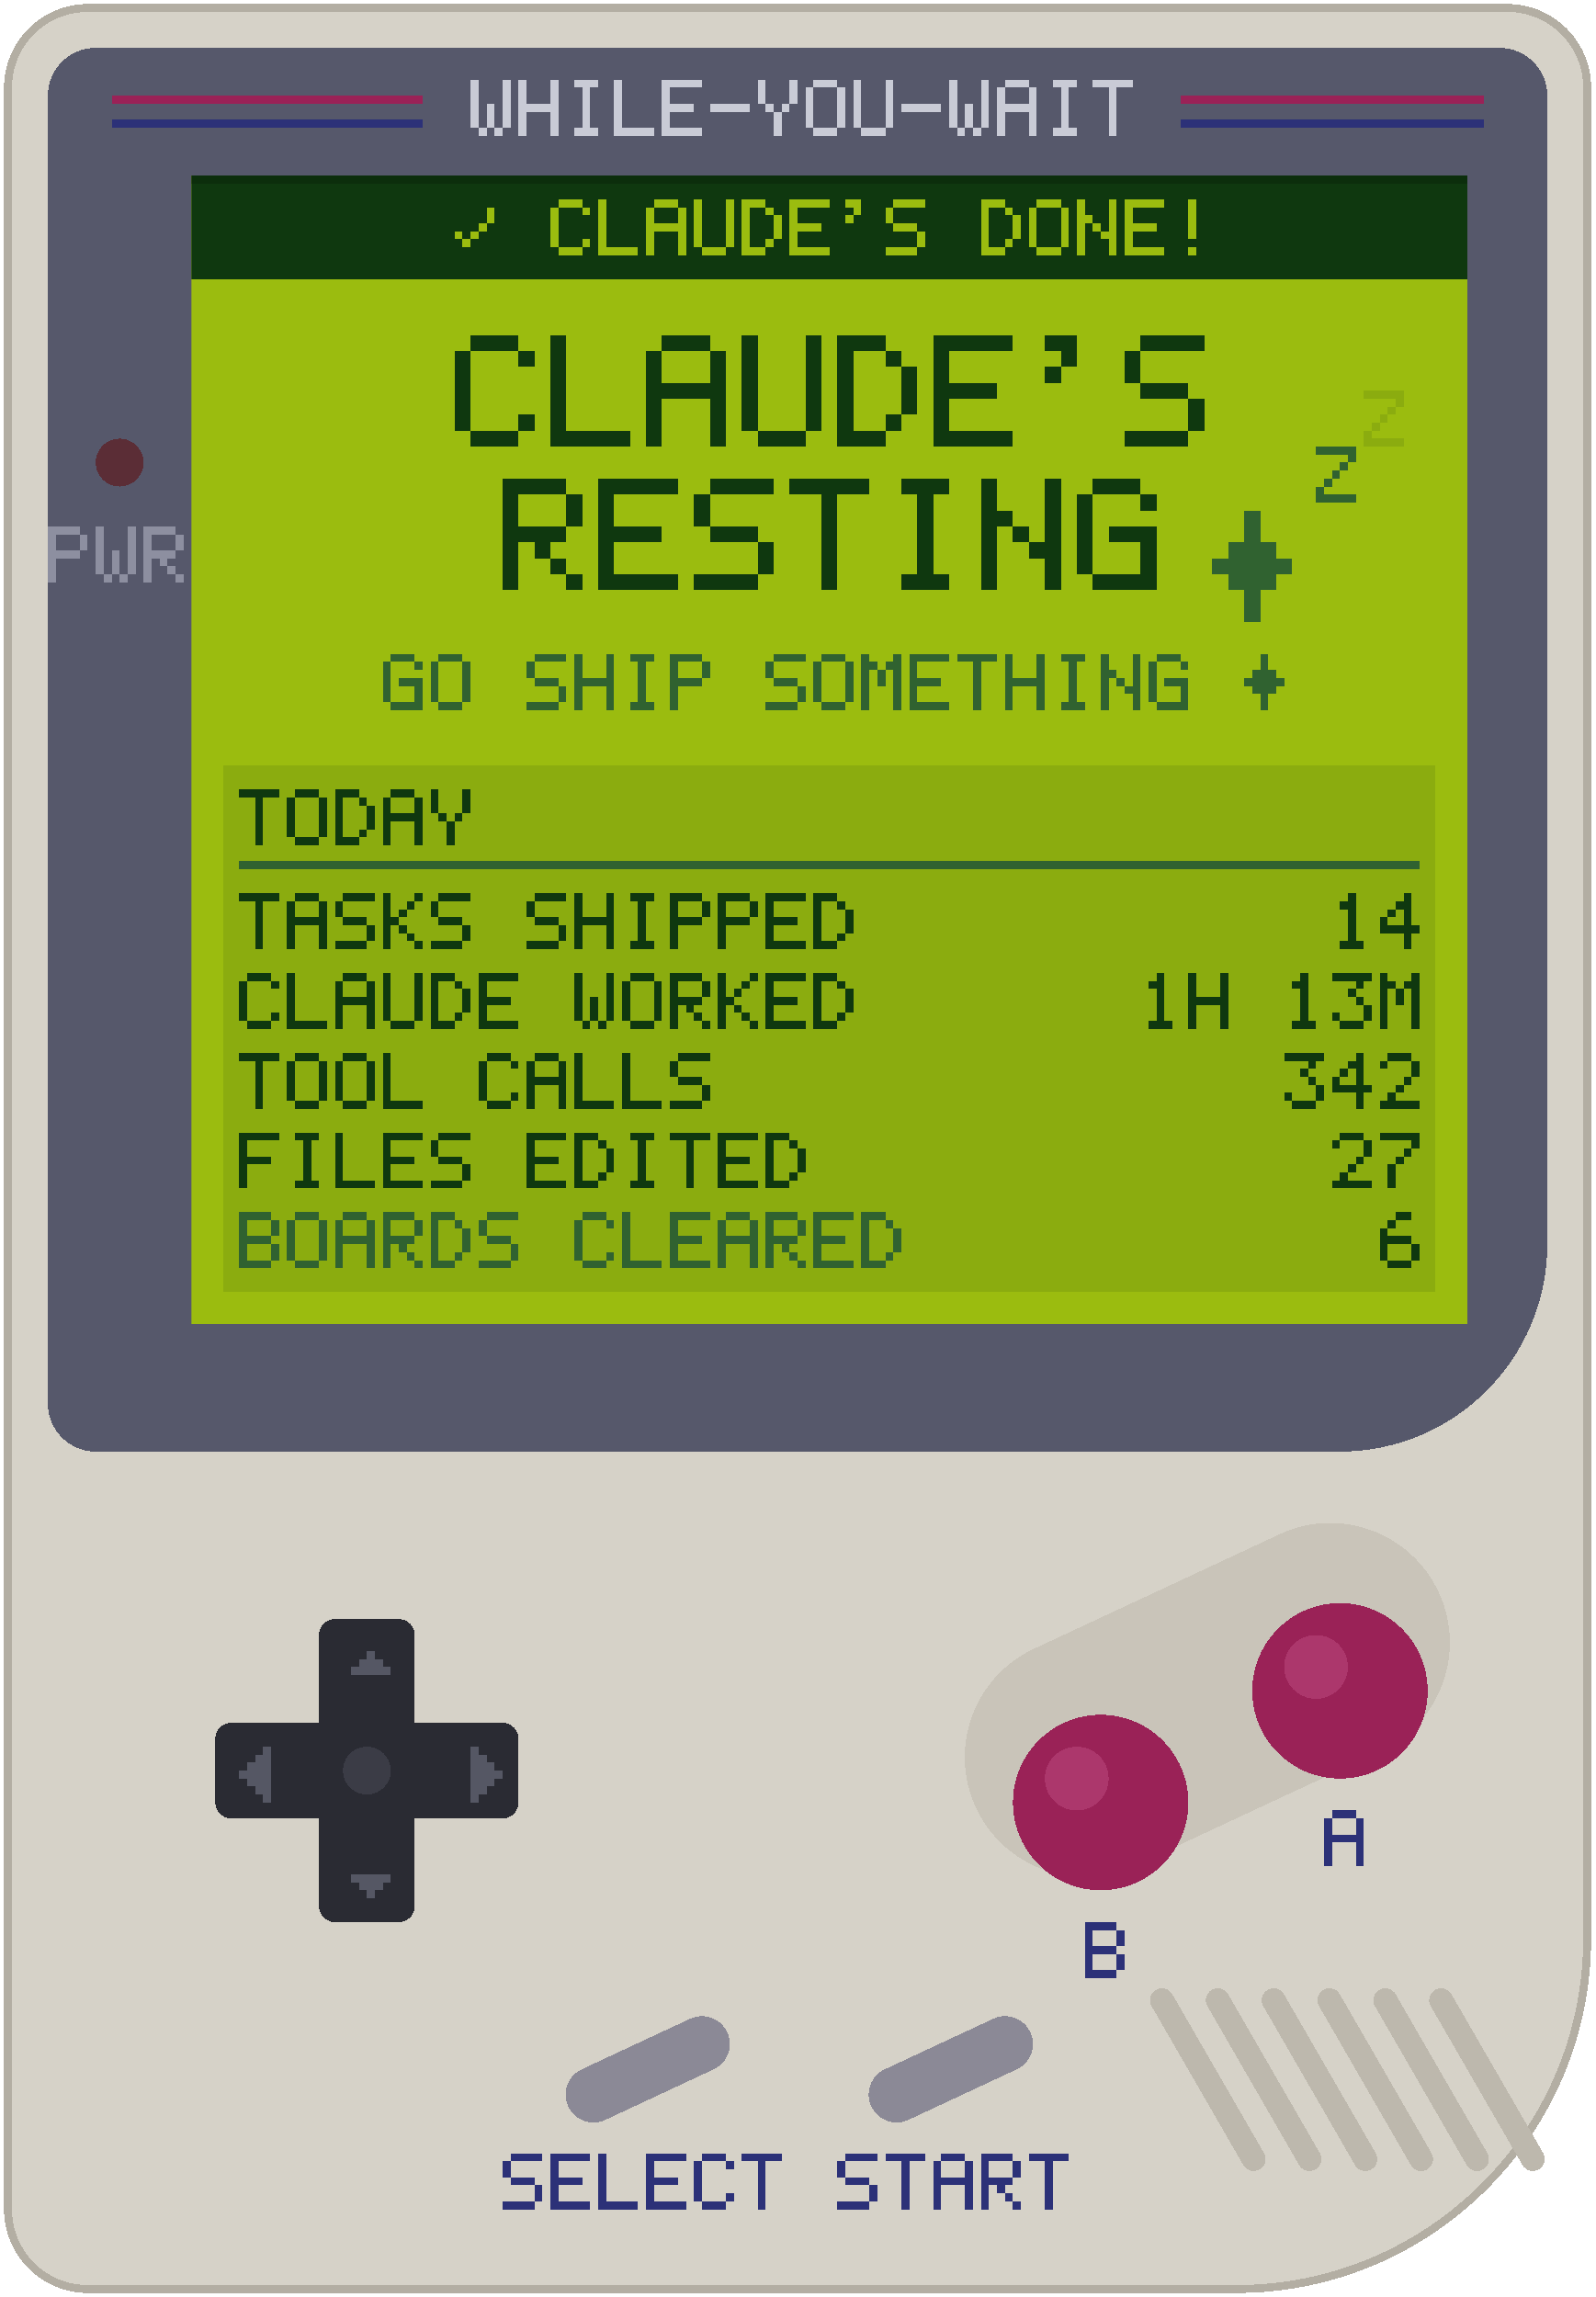
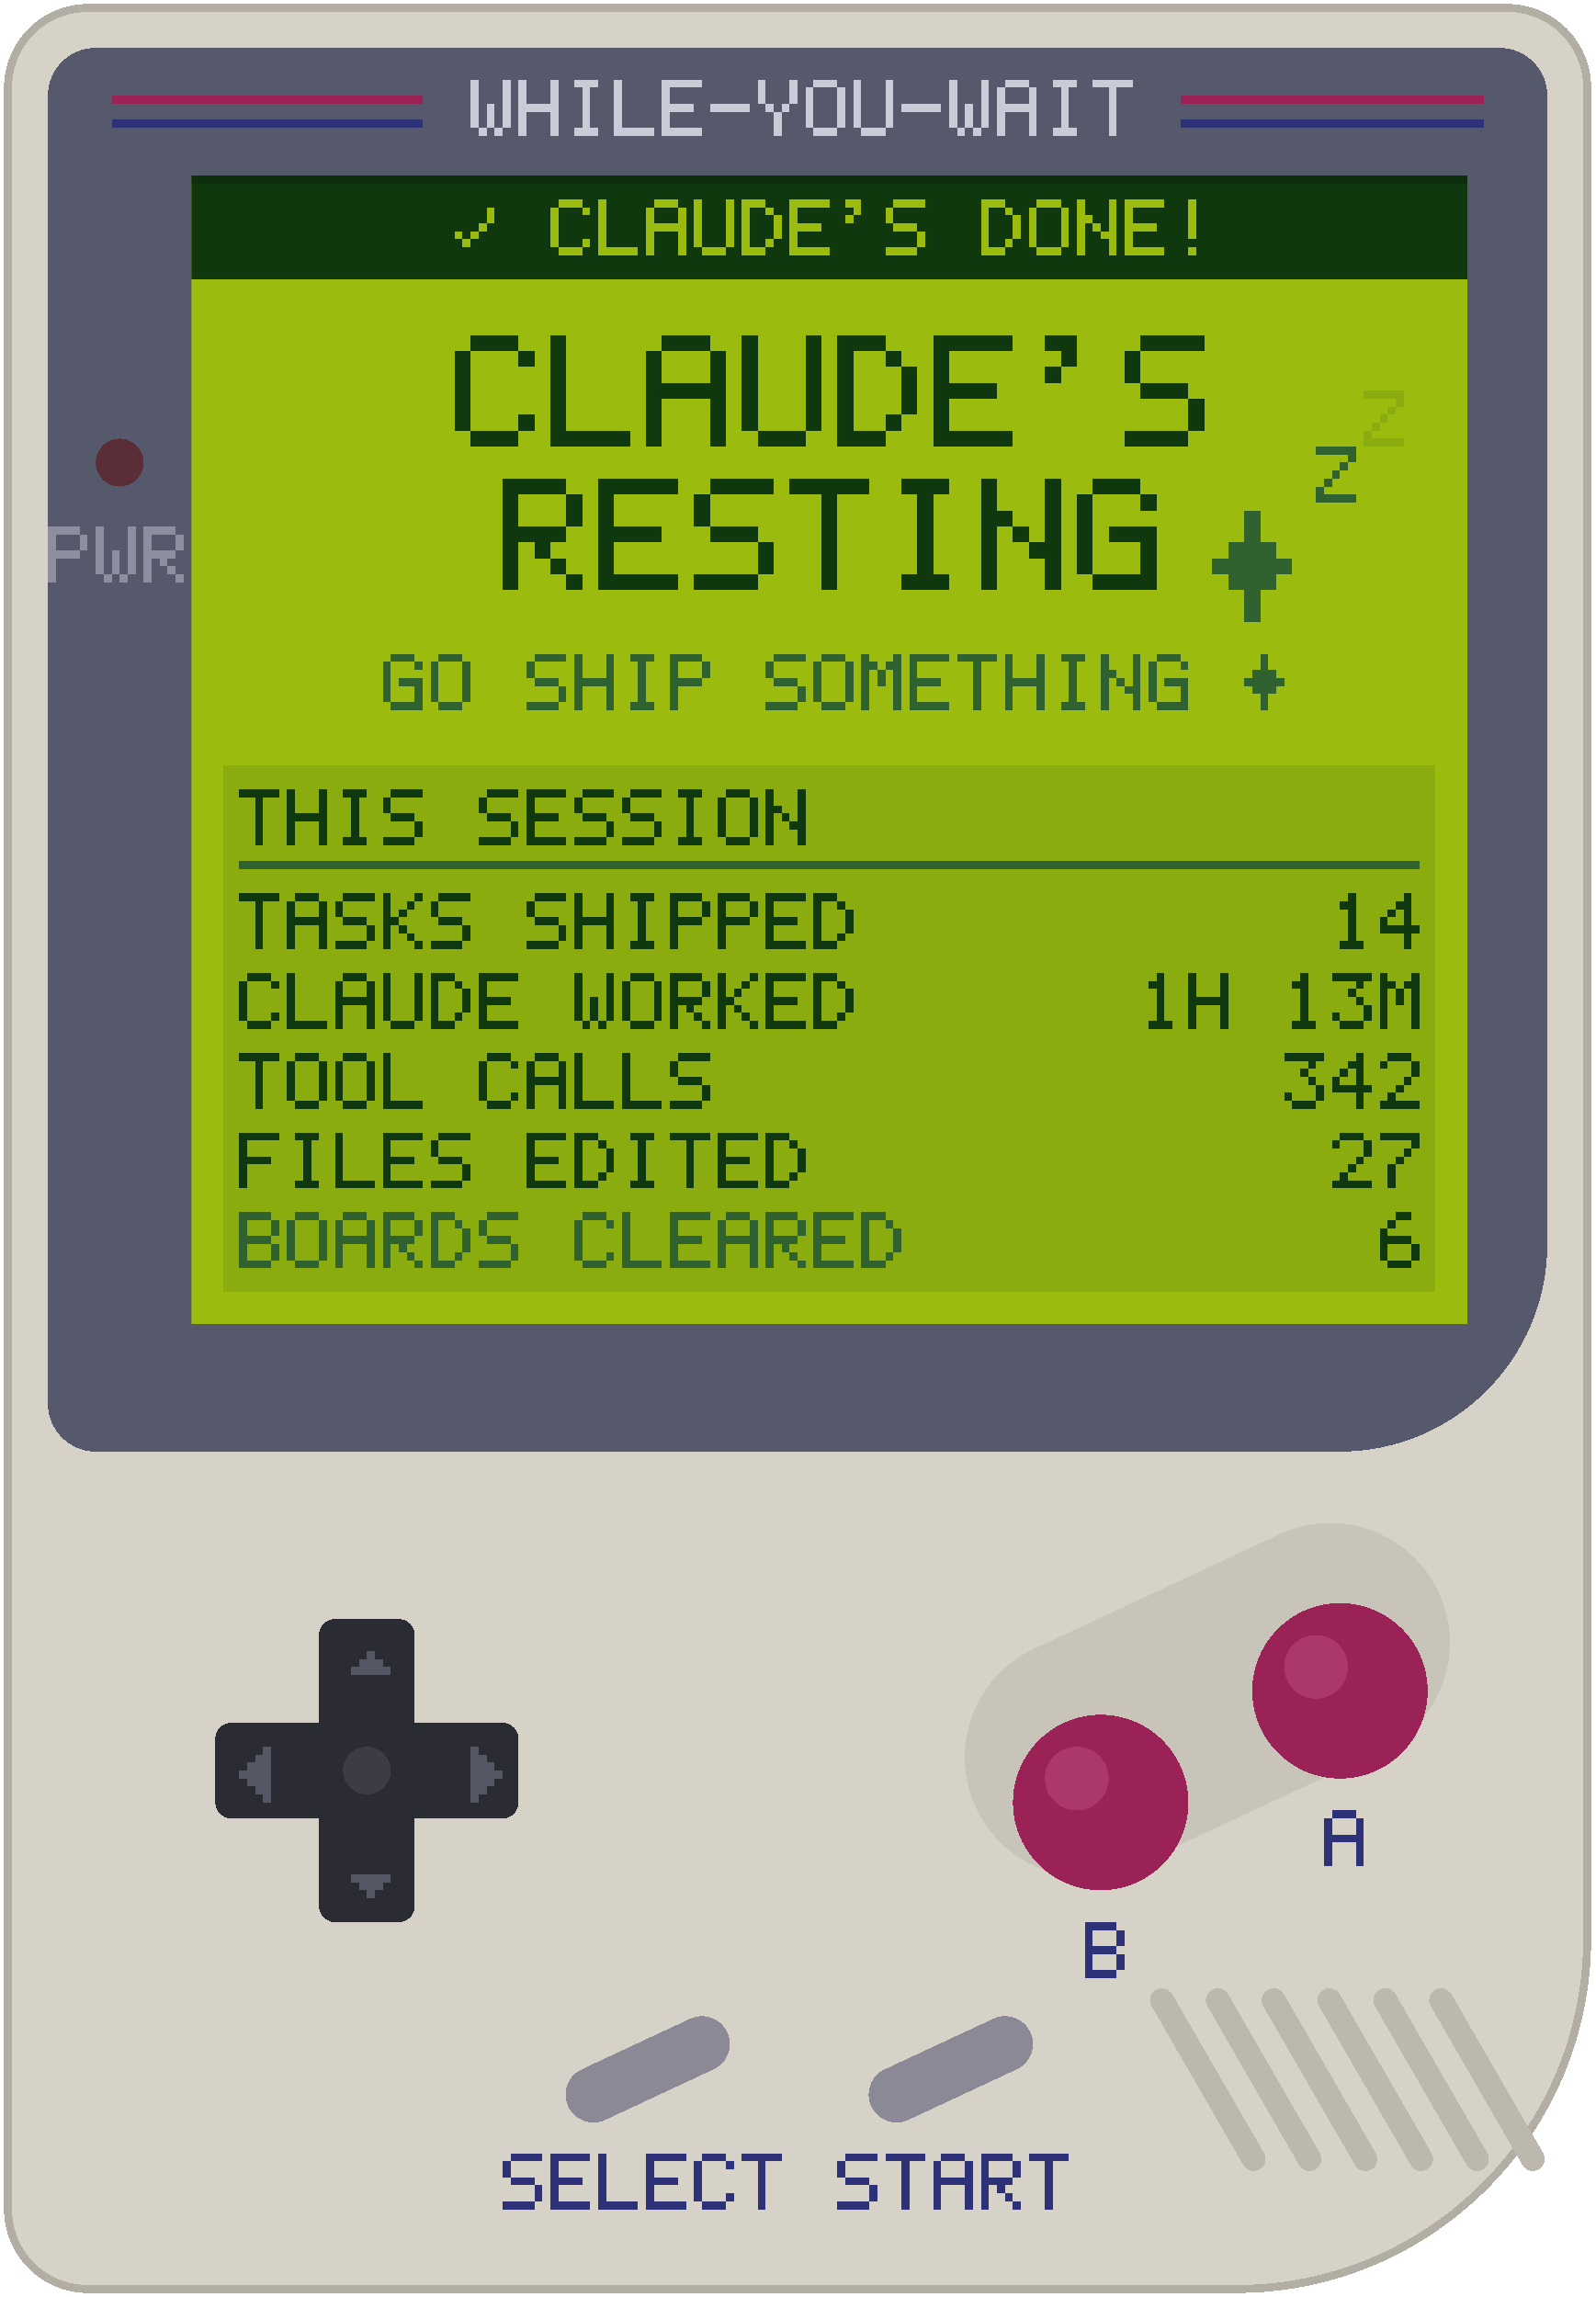
<svg xmlns="http://www.w3.org/2000/svg" viewBox="0 0 200 288" width="300" height="432" shape-rendering="crispEdges">
  <defs>
    <path id="a2713" d="M4 1h1v1h-1zM4 2h1v1h-1zM3 3h1v1h-1zM0 4h1v1h-1zM2 4h1v1h-1zM1 5h1v1h-1z" />
    <path id="a43" d="M1 0h3v1h-3zM0 1h1v1h-1zM4 1h1v1h-1zM0 2h1v1h-1zM0 3h1v1h-1zM0 4h1v1h-1zM0 5h1v1h-1zM4 5h1v1h-1zM1 6h3v1h-3z" />
    <path id="a4c" d="M0 0h1v1h-1zM0 1h1v1h-1zM0 2h1v1h-1zM0 3h1v1h-1zM0 4h1v1h-1zM0 5h1v1h-1zM0 6h5v1h-5z" />
    <path id="a41" d="M1 0h3v1h-3zM0 1h1v1h-1zM4 1h1v1h-1zM0 2h1v1h-1zM4 2h1v1h-1zM0 3h5v1h-5zM0 4h1v1h-1zM4 4h1v1h-1zM0 5h1v1h-1zM4 5h1v1h-1zM0 6h1v1h-1zM4 6h1v1h-1z" />
    <path id="a55" d="M0 0h1v1h-1zM4 0h1v1h-1zM0 1h1v1h-1zM4 1h1v1h-1zM0 2h1v1h-1zM4 2h1v1h-1zM0 3h1v1h-1zM4 3h1v1h-1zM0 4h1v1h-1zM4 4h1v1h-1zM0 5h1v1h-1zM4 5h1v1h-1zM1 6h3v1h-3z" />
    <path id="a44" d="M0 0h3v1h-3zM0 1h1v1h-1zM3 1h1v1h-1zM0 2h1v1h-1zM4 2h1v1h-1zM0 3h1v1h-1zM4 3h1v1h-1zM0 4h1v1h-1zM4 4h1v1h-1zM0 5h1v1h-1zM3 5h1v1h-1zM0 6h3v1h-3z" />
    <path id="a45" d="M0 0h5v1h-5zM0 1h1v1h-1zM0 2h1v1h-1zM0 3h4v1h-4zM0 4h1v1h-1zM0 5h1v1h-1zM0 6h5v1h-5z" />
    <path id="a27" d="M1 0h2v1h-2zM2 1h1v1h-1zM1 2h1v1h-1z" />
    <path id="a53" d="M1 0h4v1h-4zM0 1h1v1h-1zM0 2h1v1h-1zM1 3h3v1h-3zM4 4h1v1h-1zM4 5h1v1h-1zM0 6h4v1h-4z" />
    <path id="a4f" d="M1 0h3v1h-3zM0 1h1v1h-1zM4 1h1v1h-1zM0 2h1v1h-1zM4 2h1v1h-1zM0 3h1v1h-1zM4 3h1v1h-1zM0 4h1v1h-1zM4 4h1v1h-1zM0 5h1v1h-1zM4 5h1v1h-1zM1 6h3v1h-3z" />
    <path id="a4e" d="M0 0h1v1h-1zM4 0h1v1h-1zM0 1h1v1h-1zM4 1h1v1h-1zM0 2h2v1h-2zM4 2h1v1h-1zM0 3h1v1h-1zM2 3h1v1h-1zM4 3h1v1h-1zM0 4h1v1h-1zM3 4h2v1h-2zM0 5h1v1h-1zM4 5h1v1h-1zM0 6h1v1h-1zM4 6h1v1h-1z" />
    <path id="a21" d="M2 0h1v1h-1zM2 1h1v1h-1zM2 2h1v1h-1zM2 3h1v1h-1zM2 4h1v1h-1zM2 6h1v1h-1z" />
    <path id="a52" d="M0 0h4v1h-4zM0 1h1v1h-1zM4 1h1v1h-1zM0 2h1v1h-1zM4 2h1v1h-1zM0 3h4v1h-4zM0 4h1v1h-1zM2 4h1v1h-1zM0 5h1v1h-1zM3 5h1v1h-1zM0 6h1v1h-1zM4 6h1v1h-1z" />
    <path id="a54" d="M0 0h5v1h-5zM2 1h1v1h-1zM2 2h1v1h-1zM2 3h1v1h-1zM2 4h1v1h-1zM2 5h1v1h-1zM2 6h1v1h-1z" />
    <path id="a49" d="M1 0h3v1h-3zM2 1h1v1h-1zM2 2h1v1h-1zM2 3h1v1h-1zM2 4h1v1h-1zM2 5h1v1h-1zM1 6h3v1h-3z" />
    <path id="a47" d="M1 0h3v1h-3zM0 1h1v1h-1zM4 1h1v1h-1zM0 2h1v1h-1zM0 3h1v1h-1zM2 3h3v1h-3zM0 4h1v1h-1zM4 4h1v1h-1zM0 5h1v1h-1zM4 5h1v1h-1zM1 6h4v1h-4z" />
    <path id="a2726" d="M2 0h1v1h-1zM2 1h1v1h-1zM1 2h3v1h-3zM0 3h5v1h-5zM1 4h3v1h-3zM2 5h1v1h-1zM2 6h1v1h-1z" />
    <path id="a5a" d="M0 0h5v1h-5zM4 1h1v1h-1zM3 2h1v1h-1zM2 3h1v1h-1zM1 4h1v1h-1zM0 5h1v1h-1zM0 6h5v1h-5z" />
    <path id="a48" d="M0 0h1v1h-1zM4 0h1v1h-1zM0 1h1v1h-1zM4 1h1v1h-1zM0 2h1v1h-1zM4 2h1v1h-1zM0 3h5v1h-5zM0 4h1v1h-1zM4 4h1v1h-1zM0 5h1v1h-1zM4 5h1v1h-1zM0 6h1v1h-1zM4 6h1v1h-1z" />
    <path id="a50" d="M0 0h4v1h-4zM0 1h1v1h-1zM4 1h1v1h-1zM0 2h1v1h-1zM4 2h1v1h-1zM0 3h4v1h-4zM0 4h1v1h-1zM0 5h1v1h-1zM0 6h1v1h-1z" />
    <path id="a4d" d="M0 0h1v1h-1zM4 0h1v1h-1zM0 1h2v1h-2zM3 1h2v1h-2zM0 2h1v1h-1zM2 2h1v1h-1zM4 2h1v1h-1zM0 3h1v1h-1zM2 3h1v1h-1zM4 3h1v1h-1zM0 4h1v1h-1zM4 4h1v1h-1zM0 5h1v1h-1zM4 5h1v1h-1zM0 6h1v1h-1zM4 6h1v1h-1z" />
-     <path id="a59" d="M0 0h1v1h-1zM4 0h1v1h-1zM0 1h1v1h-1zM4 1h1v1h-1zM0 2h1v1h-1zM4 2h1v1h-1zM1 3h1v1h-1zM3 3h1v1h-1zM2 4h1v1h-1zM2 5h1v1h-1zM2 6h1v1h-1z" />
    <path id="a4b" d="M0 0h1v1h-1zM4 0h1v1h-1zM0 1h1v1h-1zM3 1h1v1h-1zM0 2h1v1h-1zM2 2h1v1h-1zM0 3h2v1h-2zM0 4h1v1h-1zM2 4h1v1h-1zM0 5h1v1h-1zM3 5h1v1h-1zM0 6h1v1h-1zM4 6h1v1h-1z" />
    <path id="a31" d="M2 0h1v1h-1zM1 1h2v1h-2zM2 2h1v1h-1zM2 3h1v1h-1zM2 4h1v1h-1zM2 5h1v1h-1zM1 6h3v1h-3z" />
    <path id="a34" d="M3 0h1v1h-1zM2 1h2v1h-2zM1 2h1v1h-1zM3 2h1v1h-1zM0 3h1v1h-1zM3 3h1v1h-1zM0 4h5v1h-5zM3 5h1v1h-1zM3 6h1v1h-1z" />
    <path id="a57" d="M0 0h1v1h-1zM4 0h1v1h-1zM0 1h1v1h-1zM4 1h1v1h-1zM0 2h1v1h-1zM4 2h1v1h-1zM0 3h1v1h-1zM2 3h1v1h-1zM4 3h1v1h-1zM0 4h1v1h-1zM2 4h1v1h-1zM4 4h1v1h-1zM0 5h1v1h-1zM2 5h1v1h-1zM4 5h1v1h-1zM1 6h1v1h-1zM3 6h1v1h-1z" />
    <path id="a33" d="M0 0h5v1h-5zM3 1h1v1h-1zM2 2h1v1h-1zM3 3h1v1h-1zM4 4h1v1h-1zM0 5h1v1h-1zM4 5h1v1h-1zM1 6h3v1h-3z" />
    <path id="a32" d="M1 0h3v1h-3zM0 1h1v1h-1zM4 1h1v1h-1zM4 2h1v1h-1zM3 3h1v1h-1zM2 4h1v1h-1zM1 5h1v1h-1zM0 6h5v1h-5z" />
    <path id="a46" d="M0 0h5v1h-5zM0 1h1v1h-1zM0 2h1v1h-1zM0 3h4v1h-4zM0 4h1v1h-1zM0 5h1v1h-1zM0 6h1v1h-1z" />
    <path id="a37" d="M0 0h5v1h-5zM4 1h1v1h-1zM3 2h1v1h-1zM2 3h1v1h-1zM1 4h1v1h-1zM1 5h1v1h-1zM1 6h1v1h-1z" />
    <path id="a42" d="M0 0h4v1h-4zM0 1h1v1h-1zM4 1h1v1h-1zM0 2h1v1h-1zM4 2h1v1h-1zM0 3h4v1h-4zM0 4h1v1h-1zM4 4h1v1h-1zM0 5h1v1h-1zM4 5h1v1h-1zM0 6h4v1h-4z" />
    <path id="a36" d="M2 0h2v1h-2zM1 1h1v1h-1zM0 2h1v1h-1zM0 3h4v1h-4zM0 4h1v1h-1zM4 4h1v1h-1zM0 5h1v1h-1zM4 5h1v1h-1zM1 6h3v1h-3z" />
    <path id="a2d" d="M0 3h5v1h-5z" />
+     <path id="a59" d="M0 0h1v1h-1zM4 0h1v1h-1zM0 1h1v1h-1zM4 1h1v1h-1zM0 2h1v1h-1zM4 2h1v1h-1zM1 3h1v1h-1zM3 3h1v1h-1zM2 4h1v1h-1zM2 5h1v1h-1zM2 6h1v1h-1z" />
    <path id="a25b2" d="M2 1h1v1h-1zM1 2h3v1h-3zM0 3h5v1h-5z" />
    <path id="a25bc" d="M0 3h5v1h-5zM1 4h3v1h-3zM2 5h1v1h-1z" />
    <path id="a25c0" d="M4 0h1v1h-1zM3 1h2v1h-2zM2 2h3v1h-3zM1 3h4v1h-4zM2 4h3v1h-3zM3 5h2v1h-2zM4 6h1v1h-1z" />
    <path id="a25b6" d="M0 0h1v1h-1zM0 1h2v1h-2zM0 2h3v1h-3zM0 3h4v1h-4zM0 4h3v1h-3zM0 5h2v1h-2zM0 6h1v1h-1z" />
    <clipPath id="lcdclip">
      <rect width="160" height="144" />
    </clipPath>
    <pattern id="dither" width="2" height="2" patternUnits="userSpaceOnUse">
      <rect width="1" height="1" fill="#0f380f" />
      <rect x="1" y="1" width="1" height="1" fill="#306230" />
    </pattern>
  </defs>
  <path d="M11 1h178a10 10 0 0 1 10 10v232a44 44 0 0 1 -44 44h-144a10 10 0 0 1 -10 -10v-266a10 10 0 0 1 10 -10z" fill="#d6d2c8" stroke="#b3aea3" stroke-width="1" />
  <path d="M12 6h176a6 6 0 0 1 6 6v144a26 26 0 0 1 -26 26h-156a6 6 0 0 1 -6 -6v-164a6 6 0 0 1 6 -6z" fill="#56586b" />
  <rect x="14" y="12" width="39" height="1" fill="#9a2257" />
  <rect x="14" y="15" width="39" height="1" fill="#2c3178" />
  <rect x="148" y="12" width="38" height="1" fill="#9a2257" />
  <rect x="148" y="15" width="38" height="1" fill="#2c3178" />
  <use href="#a57" x="59" y="10" fill="#c9cbd6" />
  <use href="#a48" x="65" y="10" fill="#c9cbd6" />
  <use href="#a49" x="71" y="10" fill="#c9cbd6" />
  <use href="#a4c" x="77" y="10" fill="#c9cbd6" />
  <use href="#a45" x="83" y="10" fill="#c9cbd6" />
  <use href="#a2d" x="89" y="10" fill="#c9cbd6" />
  <use href="#a59" x="95" y="10" fill="#c9cbd6" />
  <use href="#a4f" x="101" y="10" fill="#c9cbd6" />
  <use href="#a55" x="107" y="10" fill="#c9cbd6" />
  <use href="#a2d" x="113" y="10" fill="#c9cbd6" />
  <use href="#a57" x="119" y="10" fill="#c9cbd6" />
  <use href="#a41" x="125" y="10" fill="#c9cbd6" />
  <use href="#a49" x="131" y="10" fill="#c9cbd6" />
  <use href="#a54" x="137" y="10" fill="#c9cbd6" />
  <circle cx="15" cy="58" r="3" fill="#5b2d36" />
  <use href="#a50" x="6" y="66" fill="#8d8fa0" />
  <use href="#a57" x="12" y="66" fill="#8d8fa0" />
  <use href="#a52" x="18" y="66" fill="#8d8fa0" />
  <g transform="translate(24 22)" clip-path="url(#lcdclip)">
    <rect x="0" y="0" width="160" height="144" fill="#9bbc0f" />
    <rect x="0" y="0" width="160" height="13" fill="#0f380f" />
    <use href="#a2713" x="33" y="3" fill="#9bbc0f" />
    <use href="#a43" x="45" y="3" fill="#9bbc0f" />
    <use href="#a4c" x="51" y="3" fill="#9bbc0f" />
    <use href="#a41" x="57" y="3" fill="#9bbc0f" />
    <use href="#a55" x="63" y="3" fill="#9bbc0f" />
    <use href="#a44" x="69" y="3" fill="#9bbc0f" />
    <use href="#a45" x="75" y="3" fill="#9bbc0f" />
    <use href="#a27" x="81" y="3" fill="#9bbc0f" />
    <use href="#a53" x="87" y="3" fill="#9bbc0f" />
    <use href="#a44" x="99" y="3" fill="#9bbc0f" />
    <use href="#a4f" x="105" y="3" fill="#9bbc0f" />
    <use href="#a4e" x="111" y="3" fill="#9bbc0f" />
    <use href="#a45" x="117" y="3" fill="#9bbc0f" />
    <use href="#a21" x="123" y="3" fill="#9bbc0f" />
    <use href="#a43" transform="translate(33 20) scale(2)" fill="#0f380f" />
    <use href="#a4c" transform="translate(45 20) scale(2)" fill="#0f380f" />
    <use href="#a41" transform="translate(57 20) scale(2)" fill="#0f380f" />
    <use href="#a55" transform="translate(69 20) scale(2)" fill="#0f380f" />
    <use href="#a44" transform="translate(81 20) scale(2)" fill="#0f380f" />
    <use href="#a45" transform="translate(93 20) scale(2)" fill="#0f380f" />
    <use href="#a27" transform="translate(105 20) scale(2)" fill="#0f380f" />
    <use href="#a53" transform="translate(117 20) scale(2)" fill="#0f380f" />
    <use href="#a52" transform="translate(39 38) scale(2)" fill="#0f380f" />
    <use href="#a45" transform="translate(51 38) scale(2)" fill="#0f380f" />
    <use href="#a53" transform="translate(63 38) scale(2)" fill="#0f380f" />
    <use href="#a54" transform="translate(75 38) scale(2)" fill="#0f380f" />
    <use href="#a49" transform="translate(87 38) scale(2)" fill="#0f380f" />
    <use href="#a4e" transform="translate(99 38) scale(2)" fill="#0f380f" />
    <use href="#a47" transform="translate(111 38) scale(2)" fill="#0f380f" />
    <use href="#a2726" transform="translate(128 42) scale(2)" fill="#306230" />
    <use href="#a5a" x="141" y="34" fill="#306230" />
    <use href="#a5a" x="147" y="27" fill="#8bac0f" />
    <use href="#a47" x="24" y="60" fill="#306230" />
    <use href="#a4f" x="30" y="60" fill="#306230" />
    <use href="#a53" x="42" y="60" fill="#306230" />
    <use href="#a48" x="48" y="60" fill="#306230" />
    <use href="#a49" x="54" y="60" fill="#306230" />
    <use href="#a50" x="60" y="60" fill="#306230" />
    <use href="#a53" x="72" y="60" fill="#306230" />
    <use href="#a4f" x="78" y="60" fill="#306230" />
    <use href="#a4d" x="84" y="60" fill="#306230" />
    <use href="#a45" x="90" y="60" fill="#306230" />
    <use href="#a54" x="96" y="60" fill="#306230" />
    <use href="#a48" x="102" y="60" fill="#306230" />
    <use href="#a49" x="108" y="60" fill="#306230" />
    <use href="#a4e" x="114" y="60" fill="#306230" />
    <use href="#a47" x="120" y="60" fill="#306230" />
    <use href="#a2726" x="132" y="60" fill="#306230" />
    <rect x="4" y="74" width="152" height="66" fill="#8bac0f" />
    <use href="#a54" x="6" y="77" fill="#0f380f" />
-     <use href="#a4f" x="12" y="77" fill="#0f380f" />
-     <use href="#a44" x="18" y="77" fill="#0f380f" />
-     <use href="#a41" x="24" y="77" fill="#0f380f" />
-     <use href="#a59" x="30" y="77" fill="#0f380f" />
+     <use href="#a48" x="12" y="77" fill="#0f380f" />
+     <use href="#a49" x="18" y="77" fill="#0f380f" />
+     <use href="#a53" x="24" y="77" fill="#0f380f" />
+     <use href="#a53" x="36" y="77" fill="#0f380f" />
+     <use href="#a45" x="42" y="77" fill="#0f380f" />
+     <use href="#a53" x="48" y="77" fill="#0f380f" />
+     <use href="#a53" x="54" y="77" fill="#0f380f" />
+     <use href="#a49" x="60" y="77" fill="#0f380f" />
+     <use href="#a4f" x="66" y="77" fill="#0f380f" />
+     <use href="#a4e" x="72" y="77" fill="#0f380f" />
    <rect x="6" y="86" width="148" height="1" fill="#306230" />
    <use href="#a54" x="6" y="90" fill="#0f380f" />
    <use href="#a41" x="12" y="90" fill="#0f380f" />
    <use href="#a53" x="18" y="90" fill="#0f380f" />
    <use href="#a4b" x="24" y="90" fill="#0f380f" />
    <use href="#a53" x="30" y="90" fill="#0f380f" />
    <use href="#a53" x="42" y="90" fill="#0f380f" />
    <use href="#a48" x="48" y="90" fill="#0f380f" />
    <use href="#a49" x="54" y="90" fill="#0f380f" />
    <use href="#a50" x="60" y="90" fill="#0f380f" />
    <use href="#a50" x="66" y="90" fill="#0f380f" />
    <use href="#a45" x="72" y="90" fill="#0f380f" />
    <use href="#a44" x="78" y="90" fill="#0f380f" />
    <use href="#a31" x="143" y="90" fill="#0f380f" />
    <use href="#a34" x="149" y="90" fill="#0f380f" />
    <use href="#a43" x="6" y="100" fill="#0f380f" />
    <use href="#a4c" x="12" y="100" fill="#0f380f" />
    <use href="#a41" x="18" y="100" fill="#0f380f" />
    <use href="#a55" x="24" y="100" fill="#0f380f" />
    <use href="#a44" x="30" y="100" fill="#0f380f" />
    <use href="#a45" x="36" y="100" fill="#0f380f" />
    <use href="#a57" x="48" y="100" fill="#0f380f" />
    <use href="#a4f" x="54" y="100" fill="#0f380f" />
    <use href="#a52" x="60" y="100" fill="#0f380f" />
    <use href="#a4b" x="66" y="100" fill="#0f380f" />
    <use href="#a45" x="72" y="100" fill="#0f380f" />
    <use href="#a44" x="78" y="100" fill="#0f380f" />
    <use href="#a31" x="119" y="100" fill="#0f380f" />
    <use href="#a48" x="125" y="100" fill="#0f380f" />
    <use href="#a31" x="137" y="100" fill="#0f380f" />
    <use href="#a33" x="143" y="100" fill="#0f380f" />
    <use href="#a4d" x="149" y="100" fill="#0f380f" />
    <use href="#a54" x="6" y="110" fill="#0f380f" />
    <use href="#a4f" x="12" y="110" fill="#0f380f" />
    <use href="#a4f" x="18" y="110" fill="#0f380f" />
    <use href="#a4c" x="24" y="110" fill="#0f380f" />
    <use href="#a43" x="36" y="110" fill="#0f380f" />
    <use href="#a41" x="42" y="110" fill="#0f380f" />
    <use href="#a4c" x="48" y="110" fill="#0f380f" />
    <use href="#a4c" x="54" y="110" fill="#0f380f" />
    <use href="#a53" x="60" y="110" fill="#0f380f" />
    <use href="#a33" x="137" y="110" fill="#0f380f" />
    <use href="#a34" x="143" y="110" fill="#0f380f" />
    <use href="#a32" x="149" y="110" fill="#0f380f" />
    <use href="#a46" x="6" y="120" fill="#0f380f" />
    <use href="#a49" x="12" y="120" fill="#0f380f" />
    <use href="#a4c" x="18" y="120" fill="#0f380f" />
    <use href="#a45" x="24" y="120" fill="#0f380f" />
    <use href="#a53" x="30" y="120" fill="#0f380f" />
    <use href="#a45" x="42" y="120" fill="#0f380f" />
    <use href="#a44" x="48" y="120" fill="#0f380f" />
    <use href="#a49" x="54" y="120" fill="#0f380f" />
    <use href="#a54" x="60" y="120" fill="#0f380f" />
    <use href="#a45" x="66" y="120" fill="#0f380f" />
    <use href="#a44" x="72" y="120" fill="#0f380f" />
    <use href="#a32" x="143" y="120" fill="#0f380f" />
    <use href="#a37" x="149" y="120" fill="#0f380f" />
    <use href="#a42" x="6" y="130" fill="#306230" />
    <use href="#a4f" x="12" y="130" fill="#306230" />
    <use href="#a41" x="18" y="130" fill="#306230" />
    <use href="#a52" x="24" y="130" fill="#306230" />
    <use href="#a44" x="30" y="130" fill="#306230" />
    <use href="#a53" x="36" y="130" fill="#306230" />
    <use href="#a43" x="48" y="130" fill="#306230" />
    <use href="#a4c" x="54" y="130" fill="#306230" />
    <use href="#a45" x="60" y="130" fill="#306230" />
    <use href="#a41" x="66" y="130" fill="#306230" />
    <use href="#a52" x="72" y="130" fill="#306230" />
    <use href="#a45" x="78" y="130" fill="#306230" />
    <use href="#a44" x="84" y="130" fill="#306230" />
    <use href="#a36" x="149" y="130" fill="#0f380f" />
  </g>
  <rect x="24" y="22" width="160" height="1" fill="#000" opacity=".18" />
  <rect x="40" y="203" width="12" height="38" fill="#2a2b33" rx="2" />
  <rect x="27" y="216" width="38" height="12" fill="#2a2b33" rx="2" />
  <circle cx="46" cy="222" r="3" fill="#3b3c46" />
  <use href="#a25b2" x="44" y="206" fill="#555764" />
  <use href="#a25bc" x="44" y="232" fill="#555764" />
  <use href="#a25c0" x="29" y="219" fill="#555764" />
  <use href="#a25b6" x="59" y="219" fill="#555764" />
  <rect x="122" y="198" width="64" height="30" rx="15" fill="#c9c4b9" transform="rotate(-25 153 219)" />
  <circle cx="138" cy="226" r="11" fill="#9a2257" />
  <circle cx="135" cy="223" r="4" fill="#b8457a" opacity=".6" />
  <circle cx="168" cy="212" r="11" fill="#9a2257" />
  <circle cx="165" cy="209" r="4" fill="#b8457a" opacity=".6" />
  <use href="#a42" x="136" y="241" fill="#2c3178" />
  <use href="#a41" x="166" y="227" fill="#2c3178" />
  <rect x="70" y="256" width="22" height="7" rx="3.5" fill="#8b8996" transform="rotate(-25 81 259)" />
  <rect x="108" y="256" width="22" height="7" rx="3.5" fill="#8b8996" transform="rotate(-25 119 259)" />
  <use href="#a53" x="63" y="270" fill="#2c3178" />
  <use href="#a45" x="69" y="270" fill="#2c3178" />
  <use href="#a4c" x="75" y="270" fill="#2c3178" />
  <use href="#a45" x="81" y="270" fill="#2c3178" />
  <use href="#a43" x="87" y="270" fill="#2c3178" />
  <use href="#a54" x="93" y="270" fill="#2c3178" />
  <use href="#a53" x="105" y="270" fill="#2c3178" />
  <use href="#a54" x="111" y="270" fill="#2c3178" />
  <use href="#a41" x="117" y="270" fill="#2c3178" />
  <use href="#a52" x="123" y="270" fill="#2c3178" />
  <use href="#a54" x="129" y="270" fill="#2c3178" />
  <rect x="150" y="248" width="3" height="26" rx="1.5" fill="#bdb8ad" transform="rotate(-30 151 261)" />
  <rect x="157" y="248" width="3" height="26" rx="1.5" fill="#bdb8ad" transform="rotate(-30 158 261)" />
  <rect x="164" y="248" width="3" height="26" rx="1.5" fill="#bdb8ad" transform="rotate(-30 165 261)" />
  <rect x="171" y="248" width="3" height="26" rx="1.5" fill="#bdb8ad" transform="rotate(-30 172 261)" />
  <rect x="178" y="248" width="3" height="26" rx="1.5" fill="#bdb8ad" transform="rotate(-30 179 261)" />
  <rect x="185" y="248" width="3" height="26" rx="1.5" fill="#bdb8ad" transform="rotate(-30 186 261)" />
</svg>
